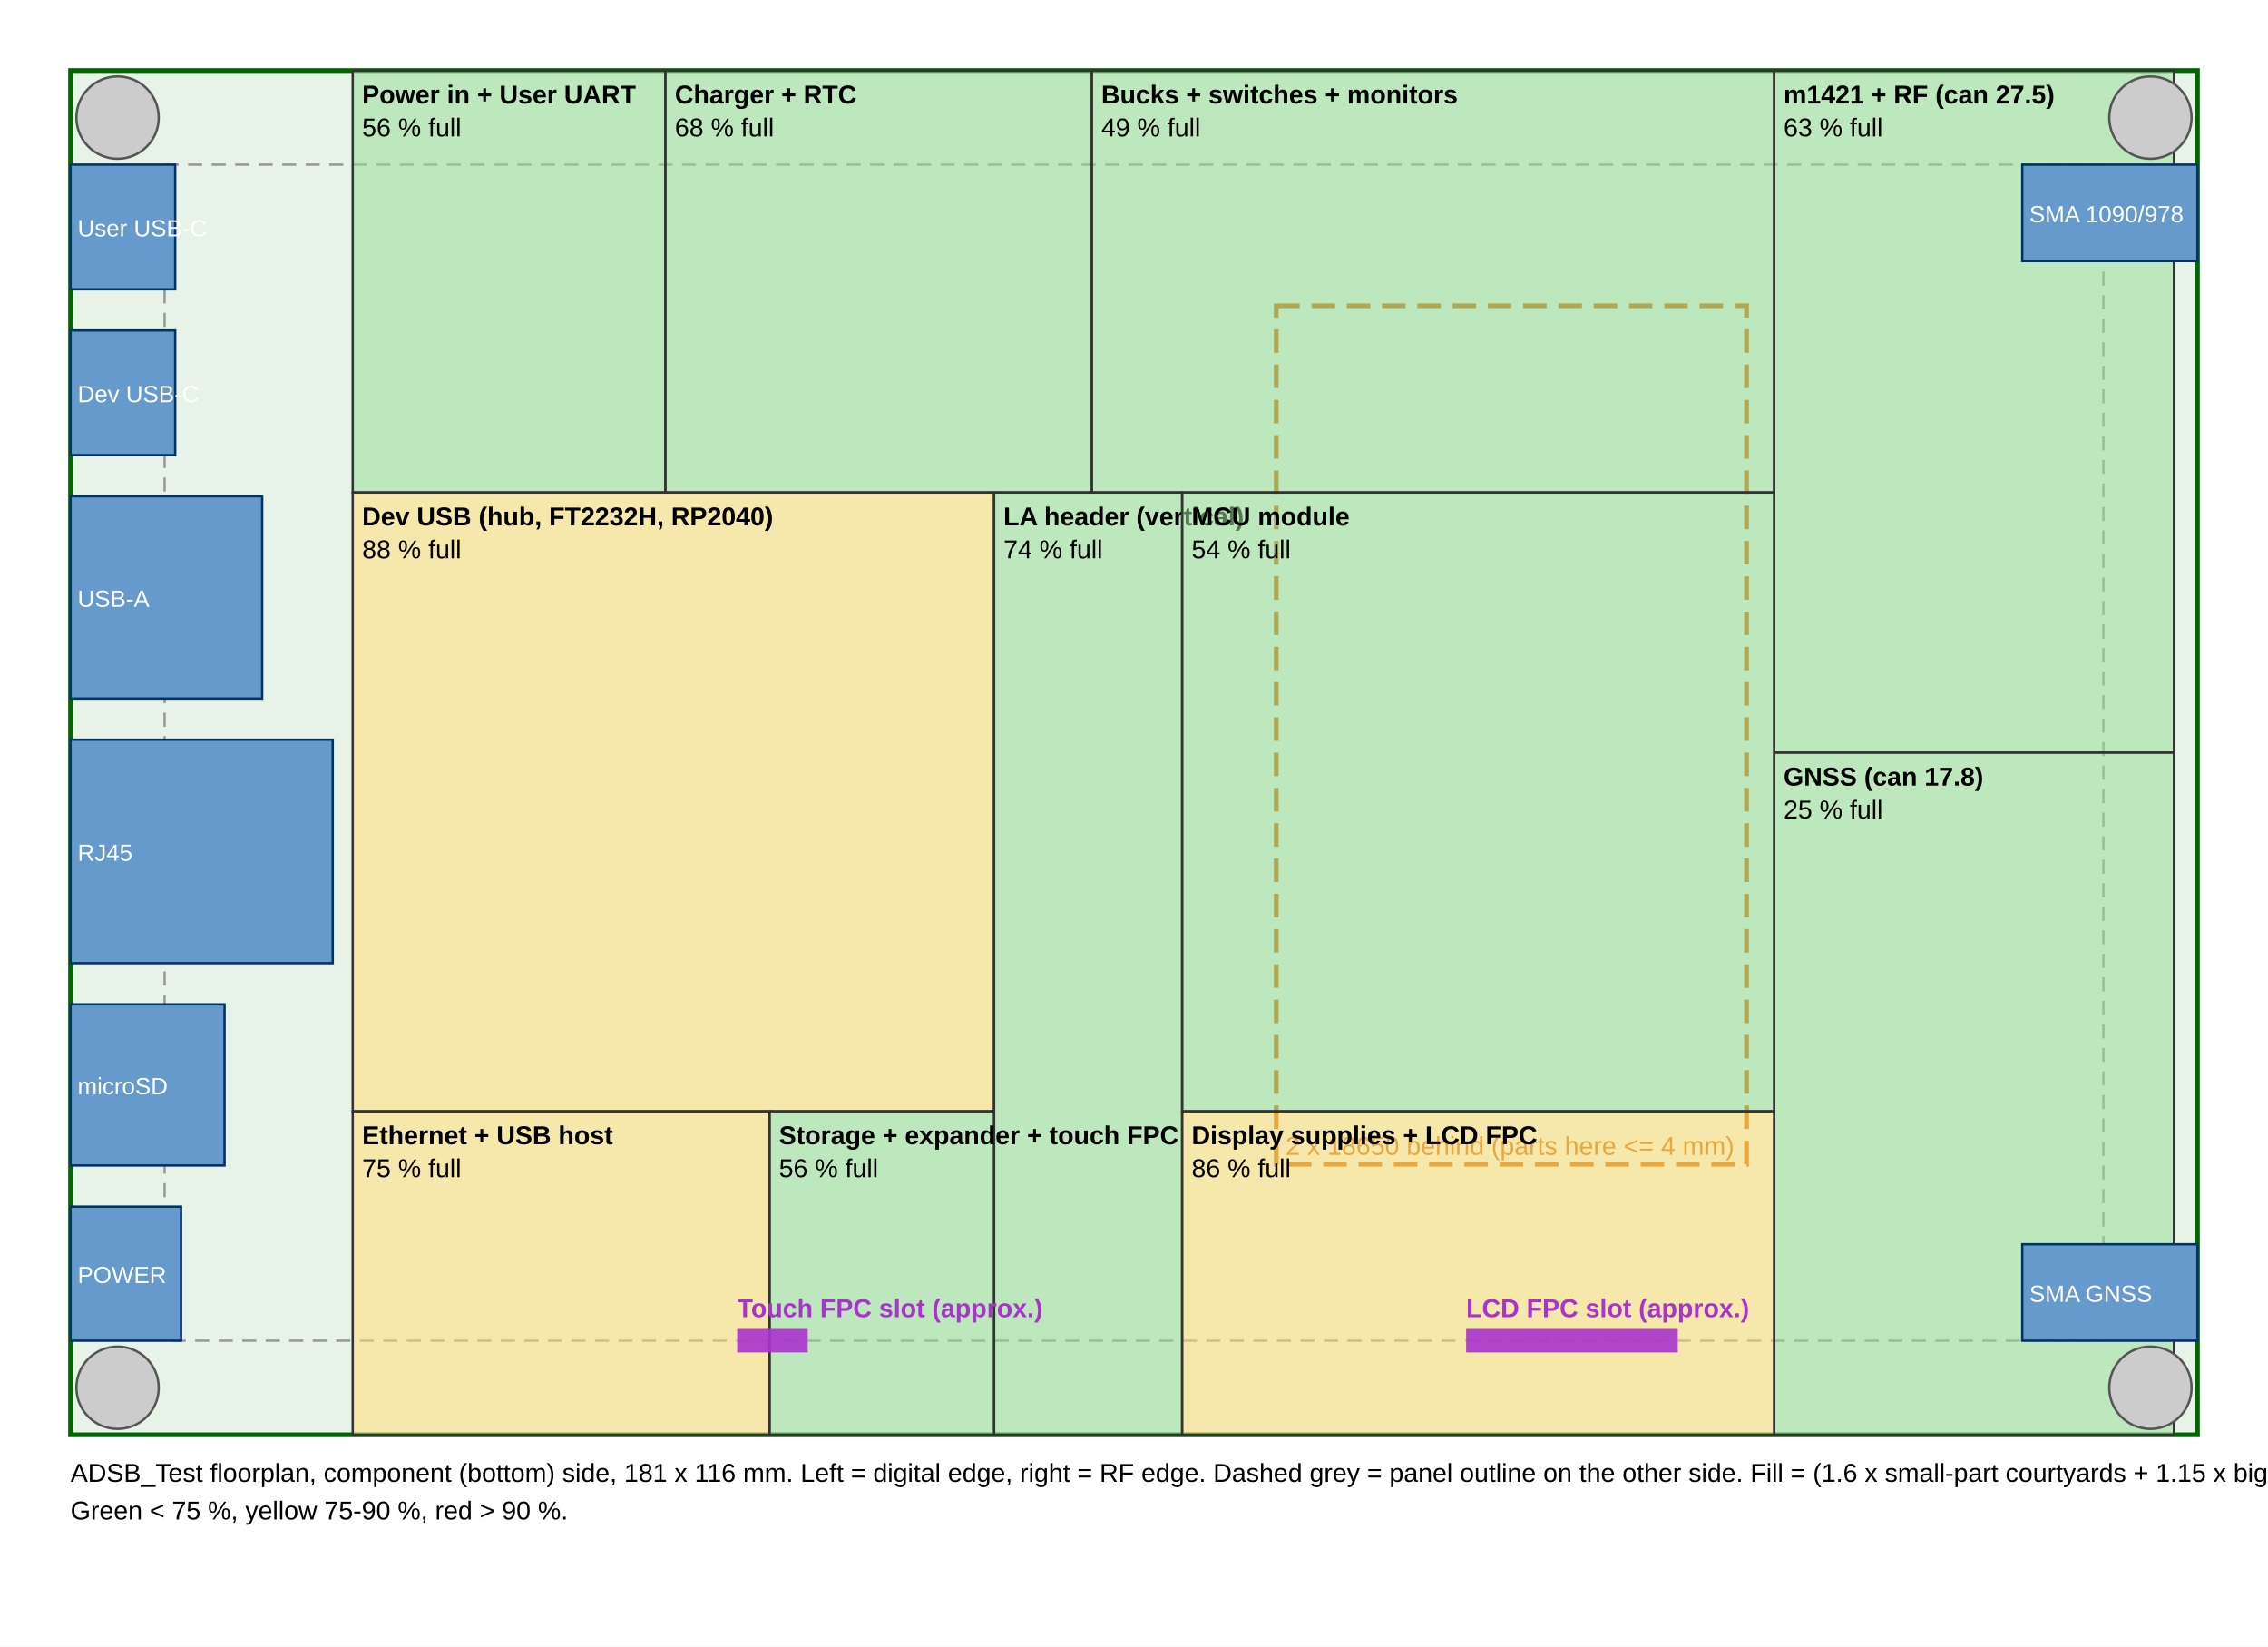
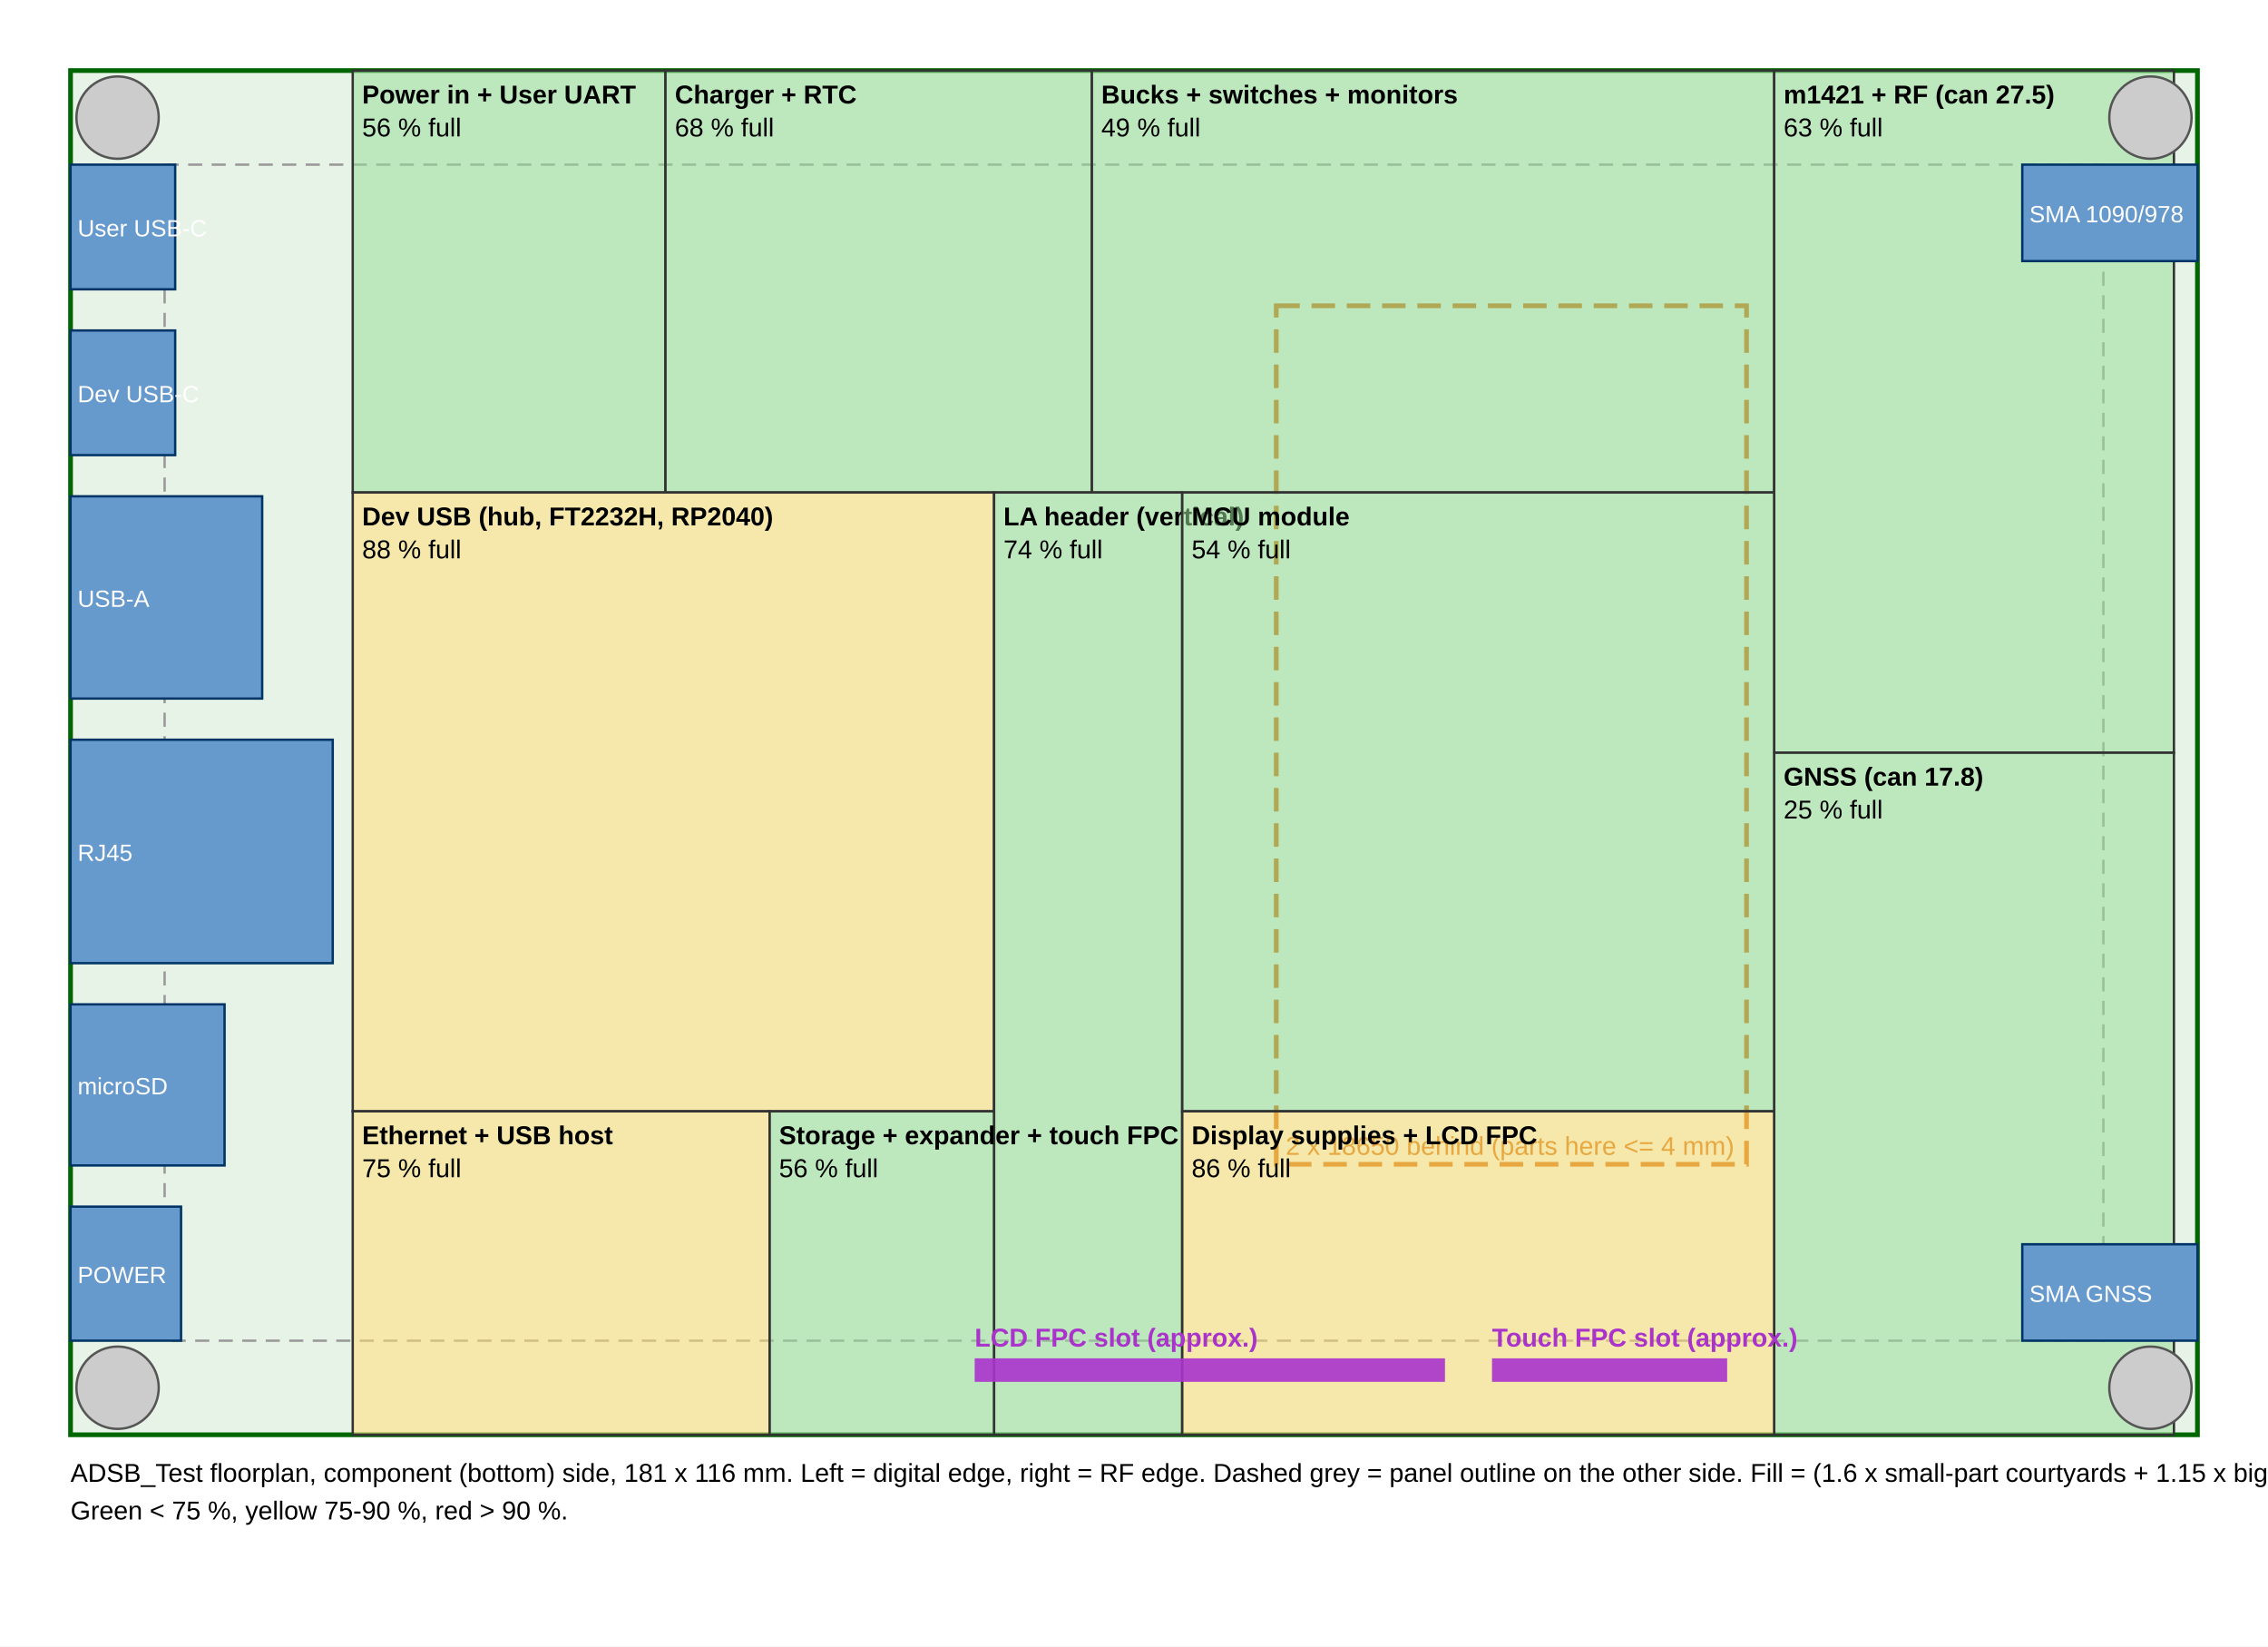
<svg xmlns="http://www.w3.org/2000/svg" width="964.5" height="700.0" font-family="Arial" font-size="11">
  <rect width="100%" height="100%" fill="white" />
  <g transform="translate(30,30)">
    <rect x="0" y="0" width="904.5" height="580.0" fill="#e8f3e8" stroke="#060" stroke-width="2" />
    <rect x="40.0" y="40.0" width="824.5" height="500.0" fill="none" stroke="#999" stroke-dasharray="6,4" />
    <rect x="512.74" y="100.0" width="200.0" height="365.0" fill="none" stroke="#c60" stroke-width="2" stroke-dasharray="10,5" />
    <text x="516.74" y="461.0" fill="#c60">2 x 18650 behind (parts here &lt;= 4 mm)</text>
    <rect x="120.0" y="0.0" width="132.99" height="179.381" fill="#9d9" fill-opacity="0.55" stroke="#333" />
    <text x="124.0" y="14.0" font-weight="bold">Power in + User UART</text>
    <text x="124.0" y="28.0">56 % full</text>
    <rect x="252.99" y="0.0" width="181.35" height="179.381" fill="#9d9" fill-opacity="0.55" stroke="#333" />
    <text x="256.99" y="14.0" font-weight="bold">Charger + RTC</text>
    <text x="256.99" y="28.0">68 % full</text>
    <rect x="434.34" y="0.0" width="290.16" height="179.381" fill="#9d9" fill-opacity="0.55" stroke="#333" />
    <text x="438.34" y="14.0" font-weight="bold">Bucks + switches + monitors</text>
    <text x="438.34" y="28.0">49 % full</text>
    <rect x="724.5" y="0.0" width="170.0" height="290.0" fill="#9d9" fill-opacity="0.55" stroke="#333" />
    <text x="728.5" y="14.0" font-weight="bold">m1421 + RF (can 27.5)</text>
    <text x="728.5" y="28.0">63 % full</text>
    <rect x="724.5" y="290.0" width="170.0" height="290.0" fill="#9d9" fill-opacity="0.55" stroke="#333" />
    <text x="728.5" y="304.0" font-weight="bold">GNSS (can 17.8)</text>
    <text x="728.5" y="318.0">25 % full</text>
    <rect x="120.0" y="179.381" width="272.74" height="263.093" fill="#fd7" fill-opacity="0.55" stroke="#333" />
    <text x="124.0" y="193.381" font-weight="bold">Dev USB (hub, FT2232H, RP2040)</text>
    <text x="124.0" y="207.381">88 % full</text>
    <rect x="392.74" y="179.381" width="80.0" height="400.619" fill="#9d9" fill-opacity="0.55" stroke="#333" />
    <text x="396.74" y="193.381" font-weight="bold">LA header (vertical)</text>
    <text x="396.74" y="207.381">74 % full</text>
    <rect x="472.74" y="179.381" width="251.76" height="263.093" fill="#9d9" fill-opacity="0.55" stroke="#333" />
    <text x="476.74" y="193.381" font-weight="bold">MCU module</text>
    <text x="476.74" y="207.381">54 % full</text>
    <rect x="120.0" y="442.474" width="177.281" height="137.526" fill="#fd7" fill-opacity="0.55" stroke="#333" />
    <text x="124.0" y="456.474" font-weight="bold">Ethernet + USB host</text>
    <text x="124.0" y="470.474">75 % full</text>
    <rect x="297.281" y="442.474" width="95.459" height="137.526" fill="#9d9" fill-opacity="0.55" stroke="#333" />
    <text x="301.281" y="456.474" font-weight="bold">Storage + expander + touch FPC</text>
    <text x="301.281" y="470.474">56 % full</text>
    <rect x="472.74" y="442.474" width="251.76" height="137.526" fill="#fd7" fill-opacity="0.55" stroke="#333" />
    <text x="476.74" y="456.474" font-weight="bold">Display supplies + LCD FPC</text>
    <text x="476.74" y="470.474">86 % full</text>
    <rect x="0.0" y="40.0" width="44.5" height="53.0" fill="#69c" stroke="#036" />
    <text x="3.0" y="70.5" fill="white" font-size="10">User USB-C</text>
    <rect x="0.0" y="110.5" width="44.5" height="53.0" fill="#69c" stroke="#036" />
    <text x="3.0" y="141.0" fill="white" font-size="10">Dev USB-C</text>
    <rect x="0.0" y="181.0" width="81.5" height="86.0" fill="#69c" stroke="#036" />
    <text x="3.0" y="228" fill="white" font-size="10">USB-A</text>
    <rect x="0.0" y="284.5" width="111.5" height="95.0" fill="#69c" stroke="#036" />
    <text x="3.0" y="336.0" fill="white" font-size="10">RJ45</text>
    <rect x="0.0" y="397.0" width="65.5" height="68.5" fill="#69c" stroke="#036" />
    <text x="3.0" y="435.25" fill="white" font-size="10">microSD</text>
    <rect x="0.0" y="483" width="47.0" height="57.0" fill="#69c" stroke="#036" />
    <text x="3.0" y="515.5" fill="white" font-size="10">POWER</text>
    <rect x="830.0" y="40.0" width="74.5" height="41.0" fill="#69c" stroke="#036" />
    <text x="833.0" y="64.5" fill="white" font-size="10">SMA 1090/978</text>
    <rect x="830.0" y="499.0" width="74.5" height="41.0" fill="#69c" stroke="#036" />
    <text x="833.0" y="523.5" fill="white" font-size="10">SMA GNSS</text>
-     <rect x="593.5" y="535.0" width="90.0" height="10.0" fill="#a3c" fill-opacity="0.9" />
-     <text x="593.5" y="530.0" fill="#a3c" font-weight="bold">LCD FPC slot (approx.)</text>
-     <rect x="283.5" y="535.0" width="30.0" height="10.0" fill="#a3c" fill-opacity="0.9" />
-     <text x="283.5" y="530.0" fill="#a3c" font-weight="bold">Touch FPC slot (approx.)</text>
+     <rect x="384.5" y="547.5" width="200.0" height="10.0" fill="#a3c" fill-opacity="0.9" />
+     <text x="384.5" y="542.5" fill="#a3c" font-weight="bold">LCD FPC slot (approx.)</text>
+     <rect x="604.5" y="547.5" width="100.0" height="10.0" fill="#a3c" fill-opacity="0.9" />
+     <text x="604.5" y="542.5" fill="#a3c" font-weight="bold">Touch FPC slot (approx.)</text>
    <circle cx="20.0" cy="20.0" r="17.5" fill="#ccc" stroke="#555" />
    <circle cx="884.5" cy="20.0" r="17.5" fill="#ccc" stroke="#555" />
    <circle cx="20.0" cy="560.0" r="17.5" fill="#ccc" stroke="#555" />
    <circle cx="884.5" cy="560.0" r="17.5" fill="#ccc" stroke="#555" />
    <text x="0" y="600.0">ADSB_Test floorplan, component (bottom) side, 181 x 116 mm. Left = digital edge, right = RF edge. Dashed grey = panel outline on the other side. Fill = (1.6 x small-part courtyards + 1.15 x big parts) / zone area.</text>
    <text x="0" y="616.0">Green &lt; 75 %, yellow 75-90 %, red &gt; 90 %.</text>
  </g>
</svg>
